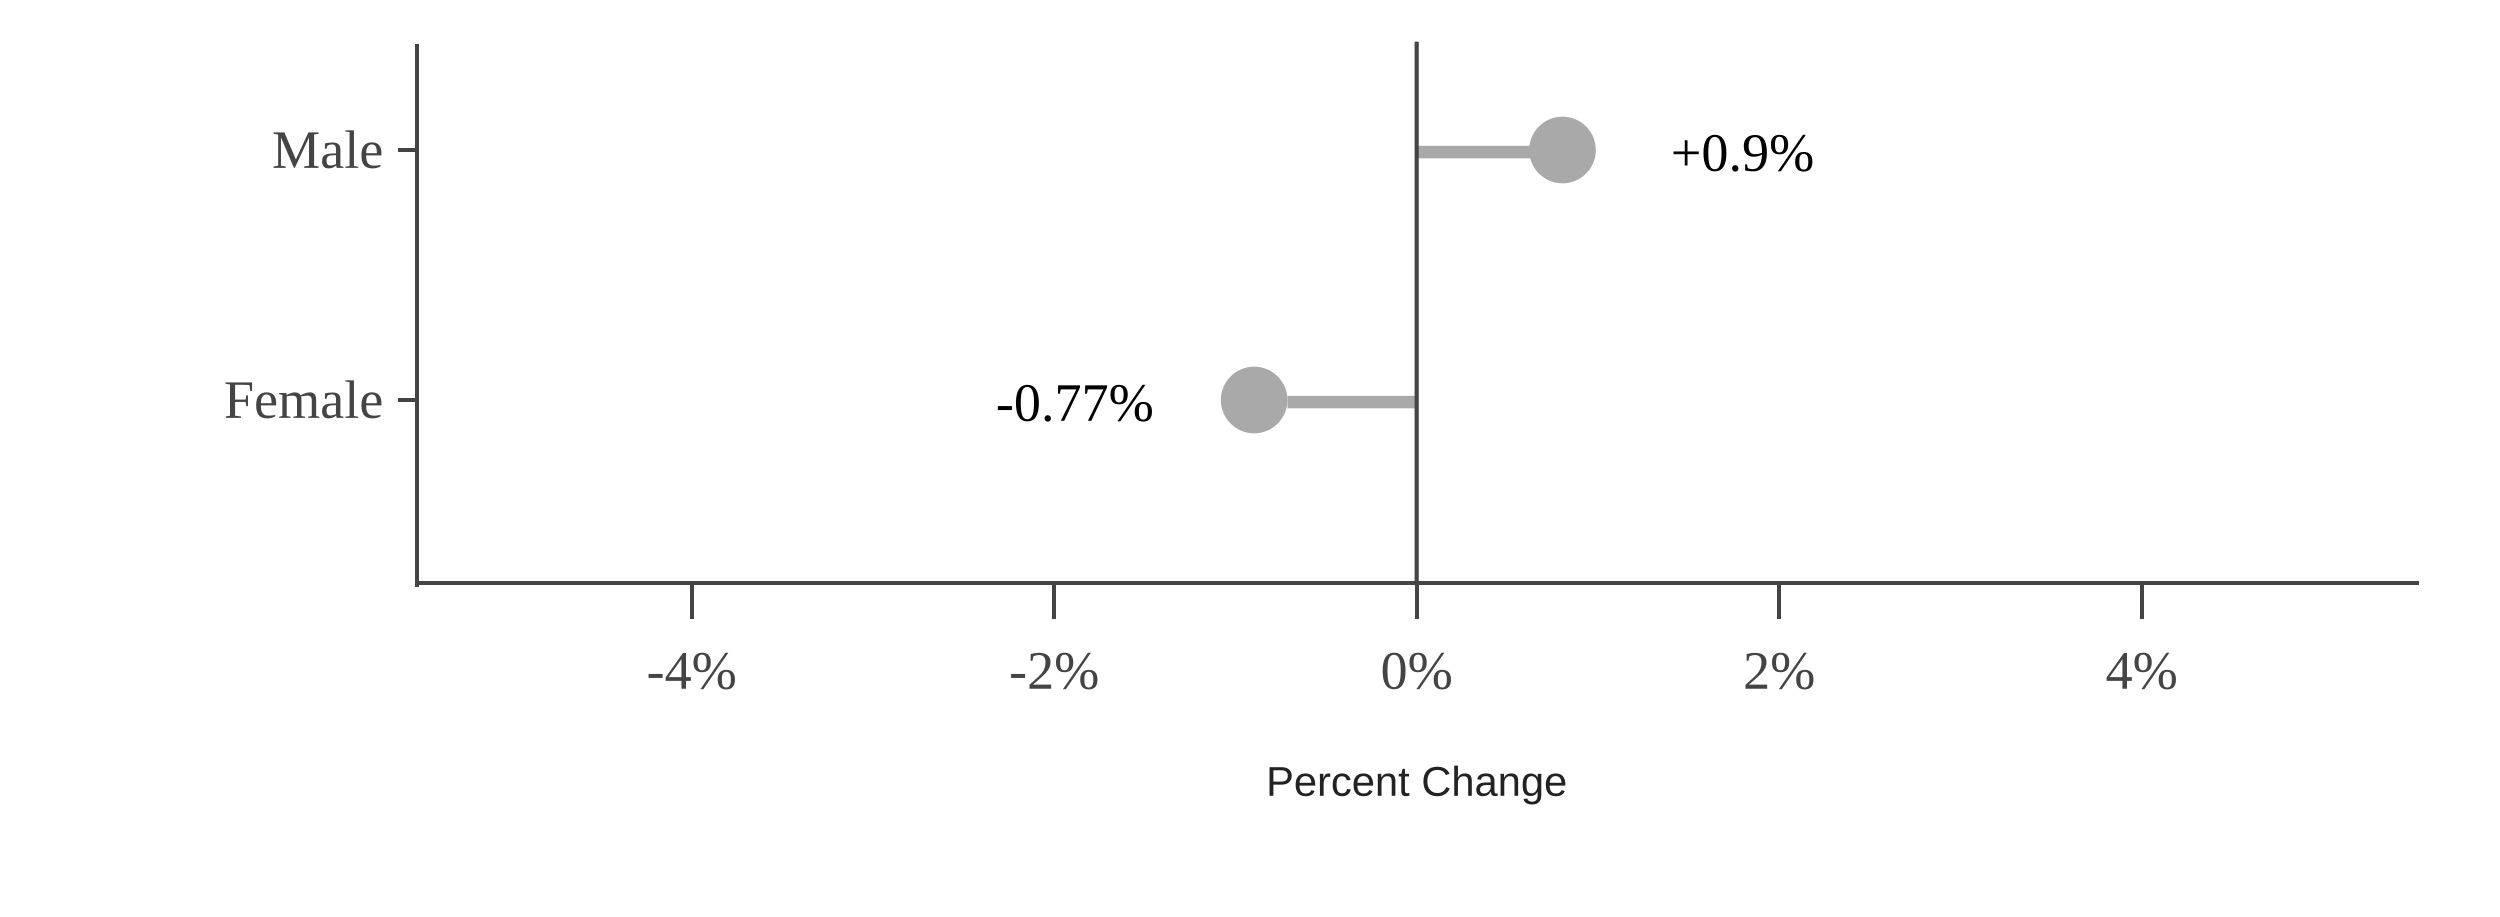
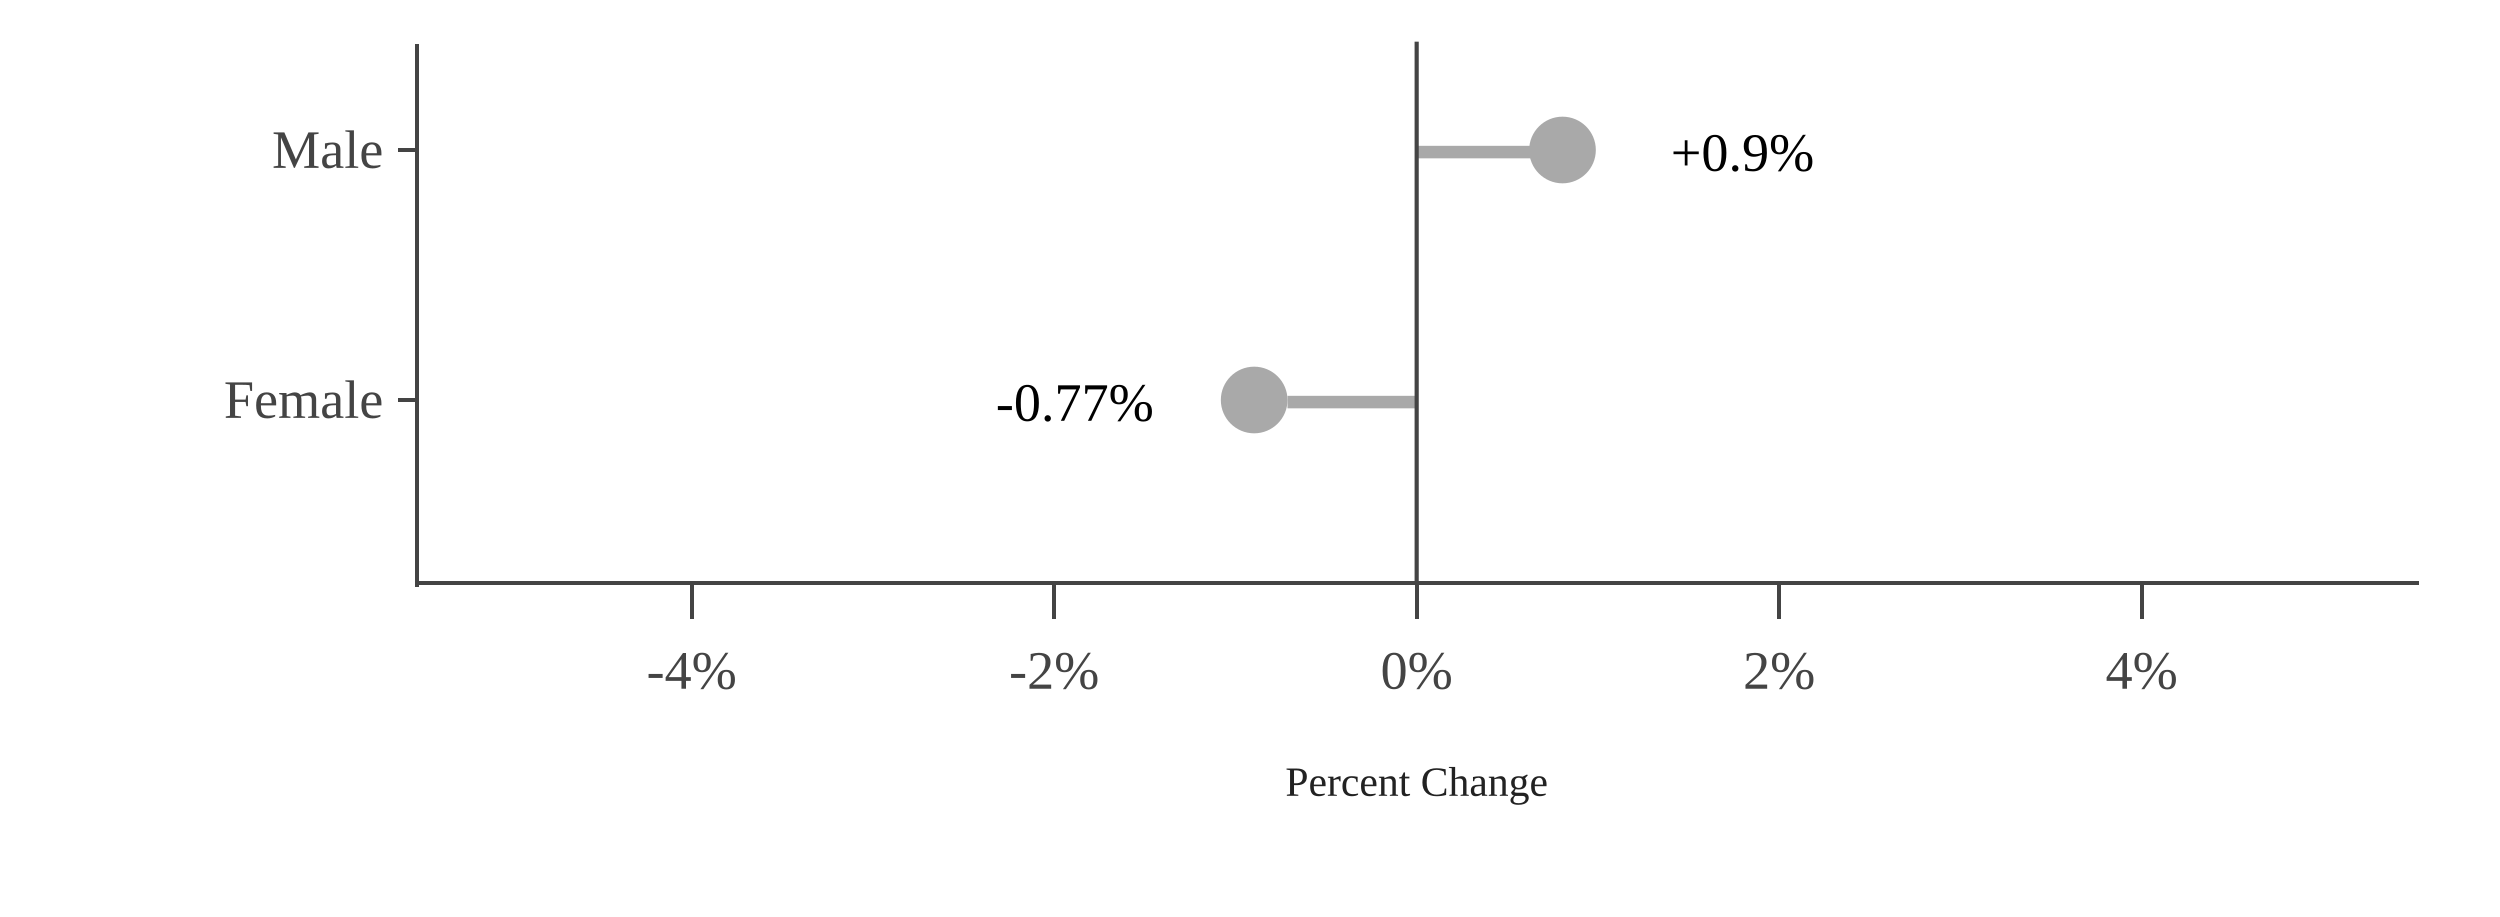
<svg viewBox="0 0 600 220">
  <g class="visx-group" transform="translate(100, 10)">
    <g class="visx-group" transform="translate(0, 0)">
      <g class="visx-group chart-data" transform="translate(0, 25)">
        <rect class="visx-bar" x="240" y="0" width="37" height="3" fill="#A9A9A9" />
        <circle class="visx-circle" r="8" cx="275" cy="1" fill="#A9A9A9" />
        <text x="301" y="6" fill="#000000" style="font-size: 13px;">+0.9%</text>
        <rect class="visx-bar" x="209" y="60" width="31" height="3" fill="#A9A9A9" />
        <circle class="visx-circle" r="8" cx="201" cy="61" fill="#A9A9A9" />
        <text x="139" y="66" fill="#000000" style="font-size: 13px;">-0.77%</text>
      </g>
    </g>
    <g class="visx-group visx-axis visx-axis-left" transform="translate(0, 0)">
      <g class="visx-group visx-axis-tick" transform="translate(0, 0)">
        <line class="visx-line" x1="0" y1="26" x2="-4" y2="26" fill="transparent" shape-rendering="crispEdges" stroke="#444" stroke-width="1" stroke-linecap="square" />
        <svg x="0" y="0.33em" font-size="13" style="overflow: visible;">
          <text transform="" x="-8" y="26" fill="#444" font-size="13" text-anchor="end">
            <tspan x="-8" dy="0em">Male</tspan>
          </text>
        </svg>
      </g>
      <g class="visx-group visx-axis-tick" transform="translate(0, 0)">
        <line class="visx-line" x1="0" y1="86" x2="-4" y2="86" fill="transparent" shape-rendering="crispEdges" stroke="#444" stroke-width="1" stroke-linecap="square" />
        <svg x="0" y="0.33em" font-size="13" style="overflow: visible;">
          <text transform="" x="-8" y="86" fill="#444" font-size="13" text-anchor="end">
            <tspan x="-8" dy="0em">Female</tspan>
          </text>
        </svg>
      </g>
      <line class="visx-line visx-axis-line" x1="0" y1="0.5" x2="0" y2="131" fill="transparent" shape-rendering="crispEdges" stroke="#444" stroke-width="1" />
    </g>
    <g class="visx-group visx-axis visx-axis-bottom" transform="translate(0, 130)">
      <g class="visx-group visx-axis-tick" transform="translate(0, 0)">
        <line class="visx-line" x1="66" y1="0" x2="66" y2="8" fill="transparent" shape-rendering="crispEdges" stroke="#444" stroke-width="1" stroke-linecap="square" />
        <svg x="0" y="0.33em" font-size="13" style="overflow: visible;">
          <text transform="" x="66" y="21" fill="#444" font-size="13" text-anchor="middle">
            <tspan x="66" dy="0em">-4%</tspan>
          </text>
        </svg>
      </g>
      <g class="visx-group visx-axis-tick" transform="translate(0, 0)">
        <line class="visx-line" x1="153" y1="0" x2="153" y2="8" fill="transparent" shape-rendering="crispEdges" stroke="#444" stroke-width="1" stroke-linecap="square" />
        <svg x="0" y="0.33em" font-size="13" style="overflow: visible;">
          <text transform="" x="153" y="21" fill="#444" font-size="13" text-anchor="middle">
            <tspan x="153" dy="0em">-2%</tspan>
          </text>
        </svg>
      </g>
      <g class="visx-group visx-axis-tick" transform="translate(0, 0)">
        <line class="visx-line" x1="240" y1="0" x2="240" y2="8" fill="transparent" shape-rendering="crispEdges" stroke="#444" stroke-width="1" stroke-linecap="square" />
        <svg x="0" y="0.33em" font-size="13" style="overflow: visible;">
          <text transform="" x="240" y="21" fill="#444" font-size="13" text-anchor="middle">
            <tspan x="240" dy="0em">0%</tspan>
          </text>
        </svg>
      </g>
      <g class="visx-group visx-axis-tick" transform="translate(0, 0)">
        <line class="visx-line" x1="327" y1="0" x2="327" y2="8" fill="transparent" shape-rendering="crispEdges" stroke="#444" stroke-width="1" stroke-linecap="square" />
        <svg x="0" y="0.33em" font-size="13" style="overflow: visible;">
          <text transform="" x="327" y="21" fill="#444" font-size="13" text-anchor="middle">
            <tspan x="327" dy="0em">2%</tspan>
          </text>
        </svg>
      </g>
      <g class="visx-group visx-axis-tick" transform="translate(0, 0)">
        <line class="visx-line" x1="414" y1="0" x2="414" y2="8" fill="transparent" shape-rendering="crispEdges" stroke="#444" stroke-width="1" stroke-linecap="square" />
        <svg x="0" y="0.33em" font-size="13" style="overflow: visible;">
          <text transform="" x="414" y="21" fill="#444" font-size="13" text-anchor="middle">
            <tspan x="414" dy="0em">4%</tspan>
          </text>
        </svg>
      </g>
      <line class="visx-line visx-axis-line" x1="0.5" y1="0" x2="480.5" y2="0" fill="transparent" shape-rendering="crispEdges" stroke="#444" stroke-width="1" />
      <svg x="0" y="0" font-size="10" style="overflow: visible;">
-         <text class="visx-axis-label bar-chart-xaxis-label" x="240" y="51" font-family="Arial" font-size="10" fill="#222" text-anchor="middle">
+         <text class="visx-axis-label bar-chart-xaxis-label" x="240" y="51" font-size="10" fill="#222" text-anchor="middle">
          <tspan x="240" dy="0em">Percent Change</tspan>
        </text>
      </svg>
    </g>
  </g>
  <line x1="340" x2="340" y1="140" y2="10" stroke="#444" />
</svg>
